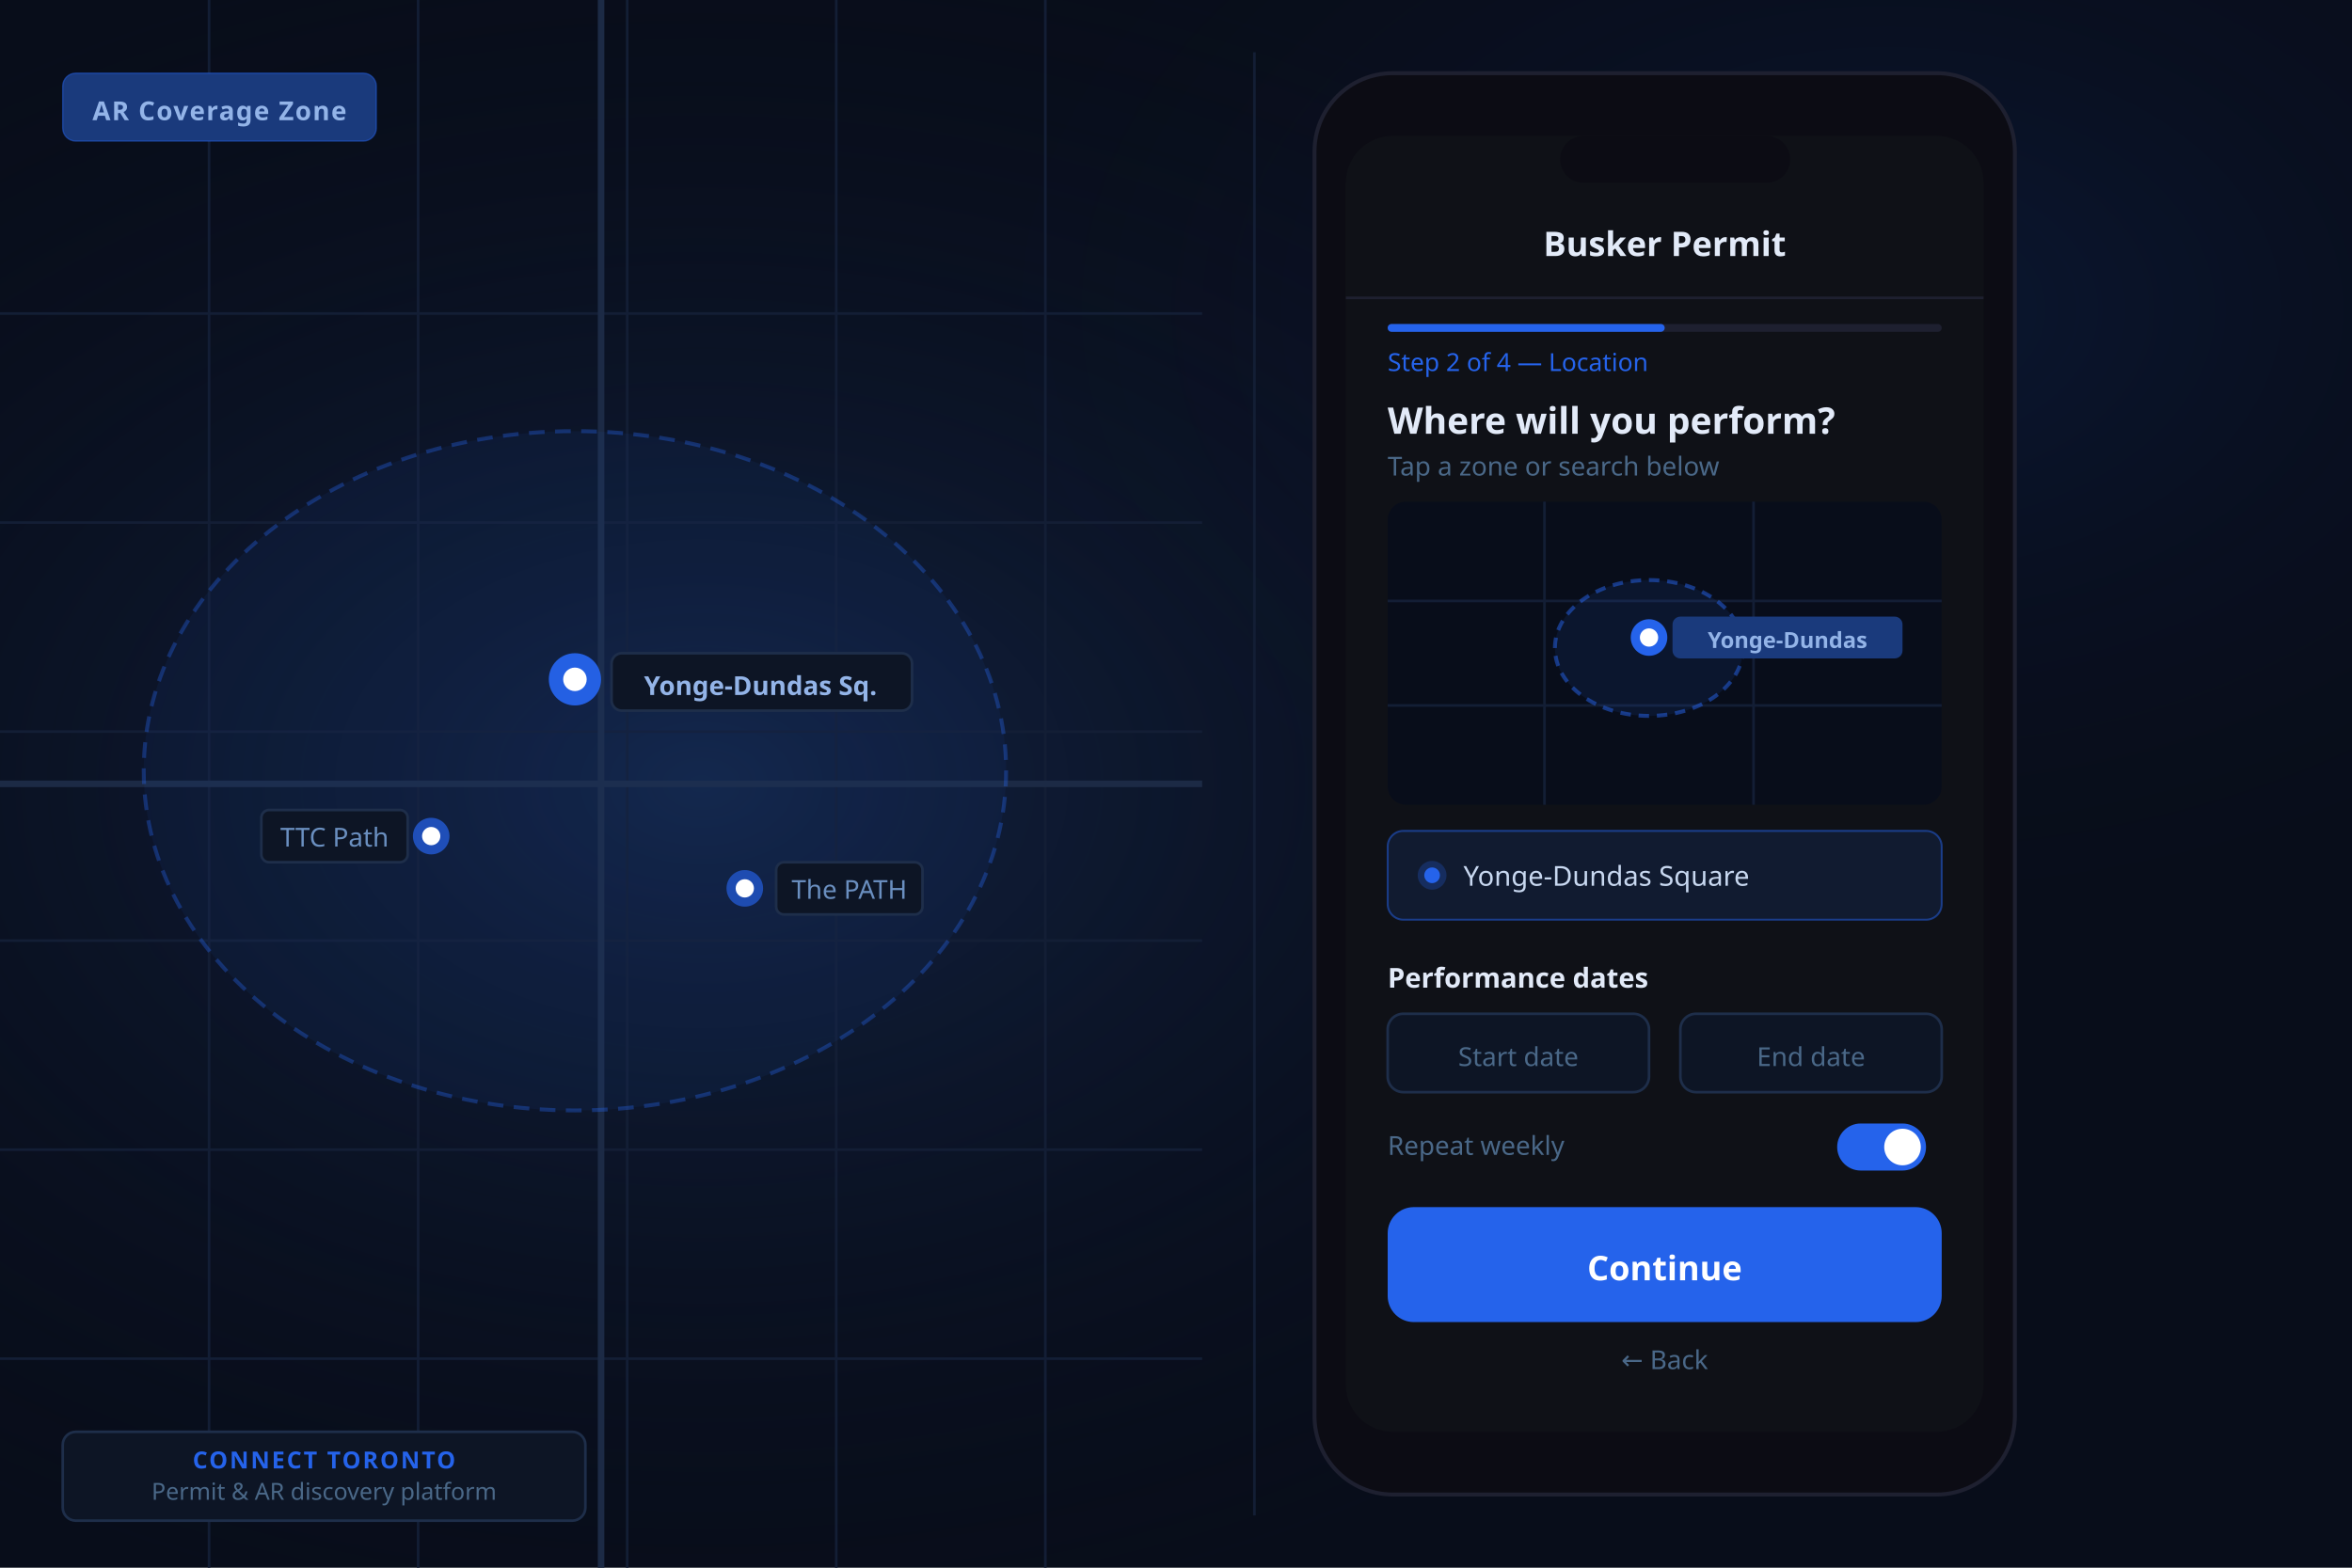
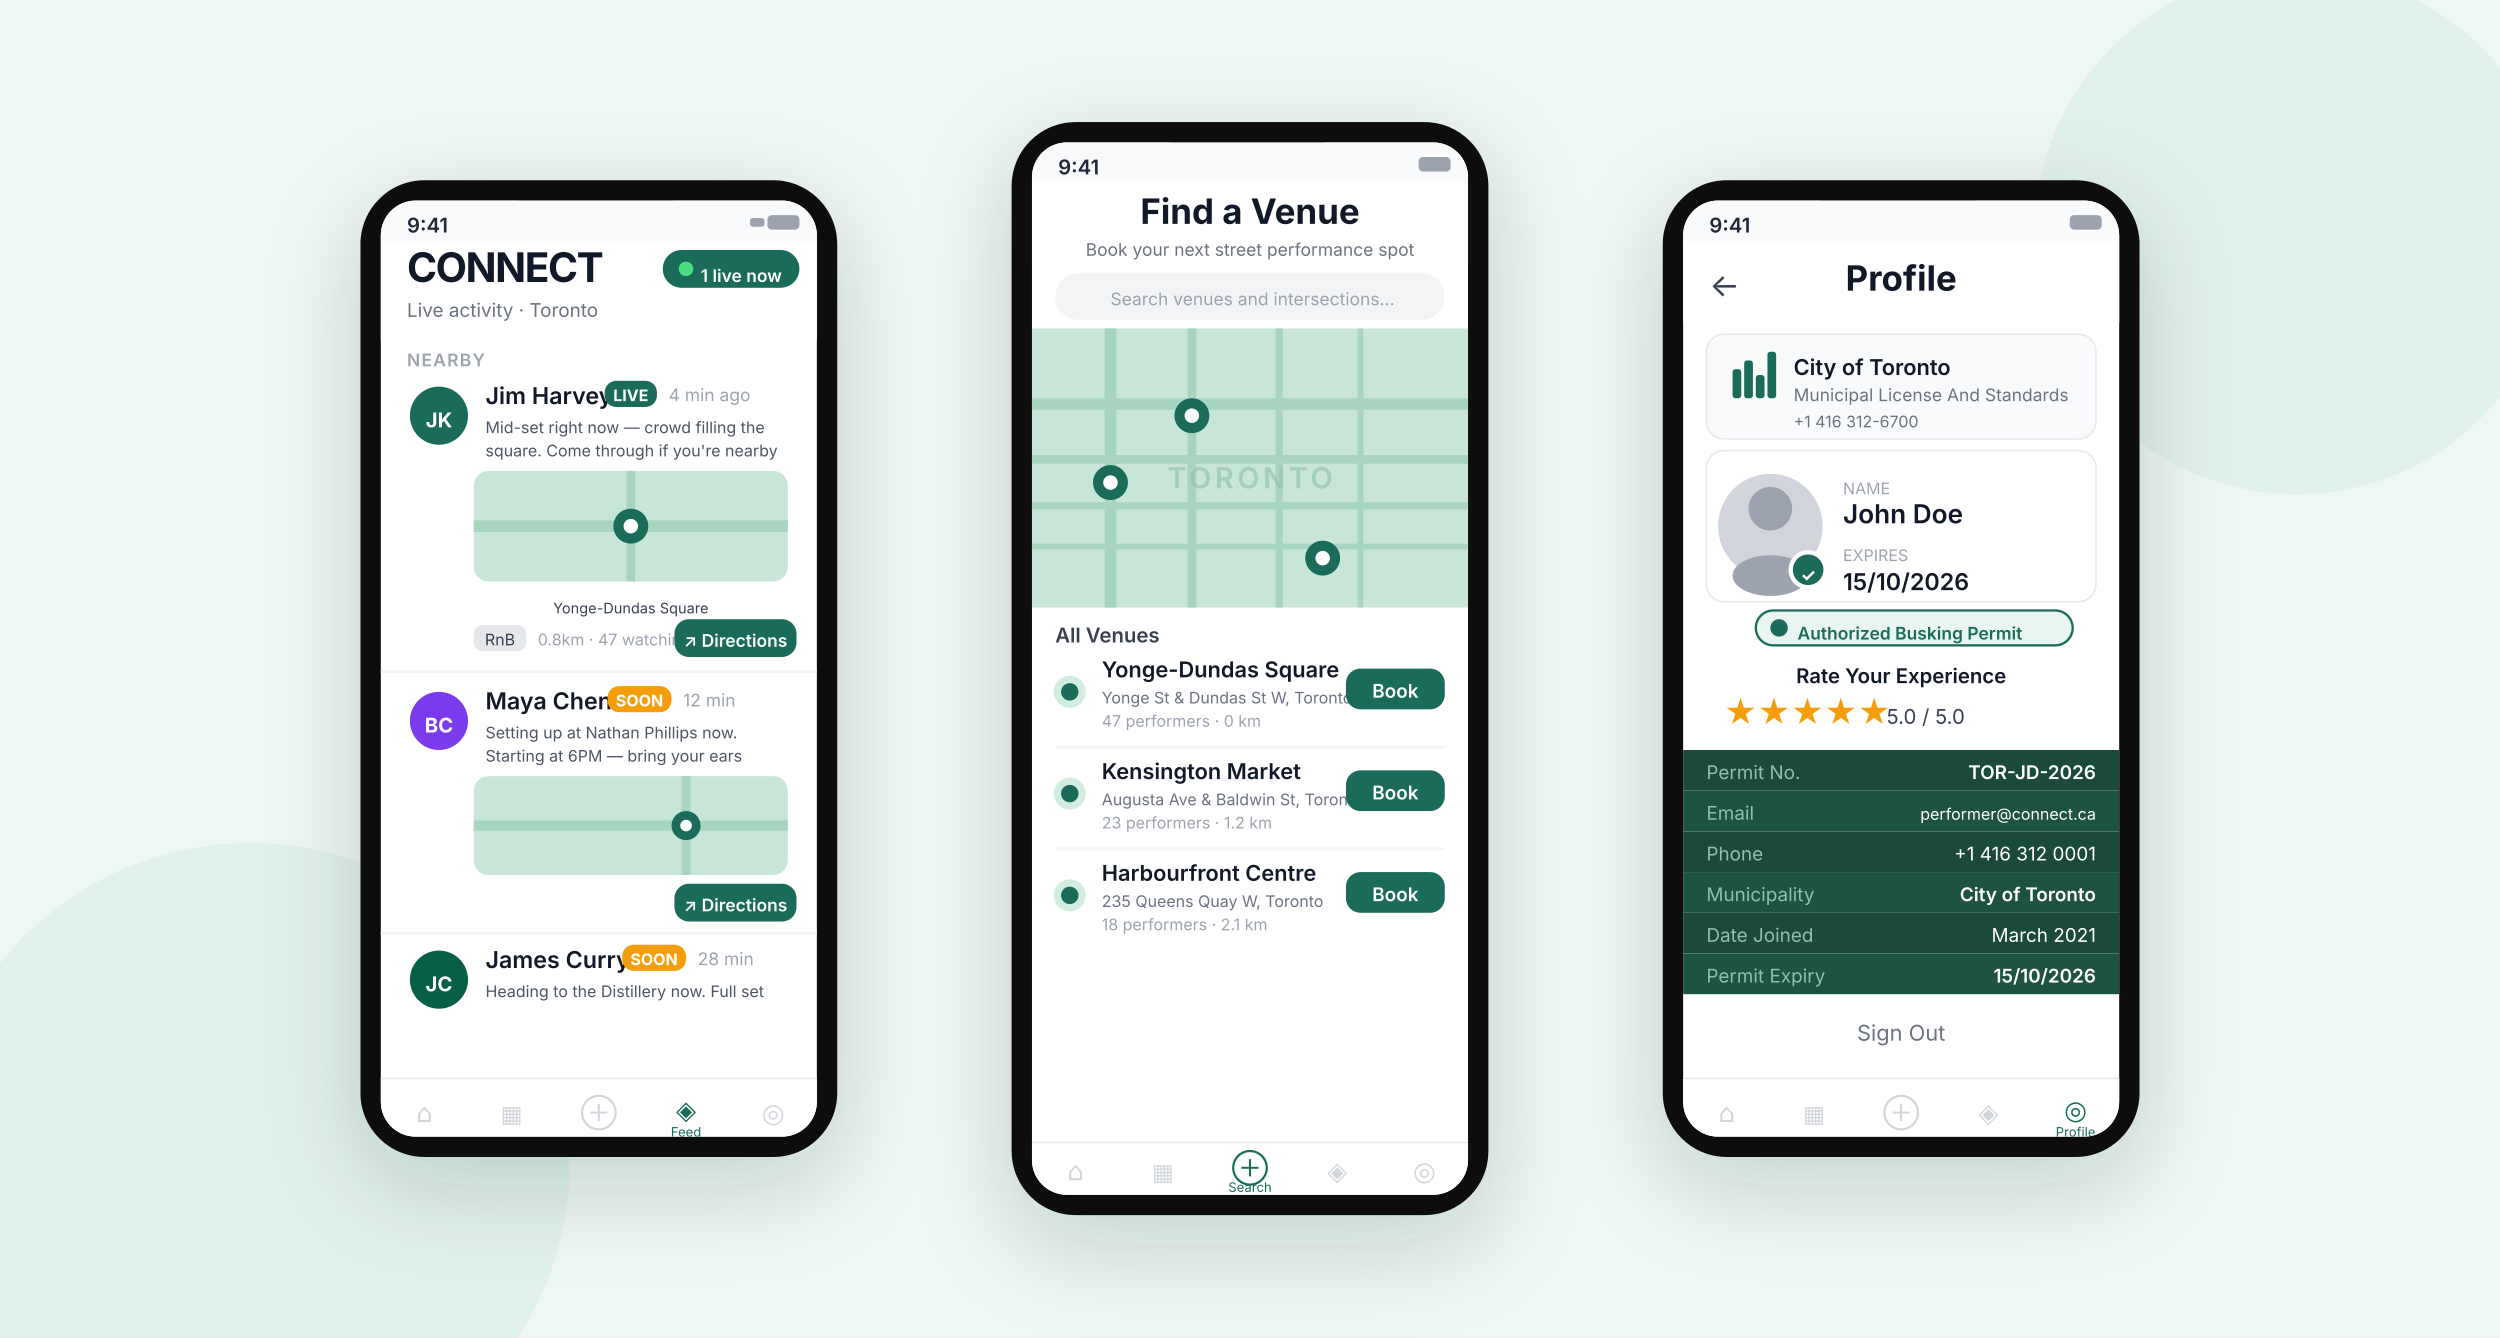
- <svg xmlns="http://www.w3.org/2000/svg" viewBox="0 0 900 600" font-family="'DM Sans', system-ui, sans-serif">
+ <svg xmlns="http://www.w3.org/2000/svg" viewBox="0 0 860 460" font-family="-apple-system,BlinkMacSystemFont,'Segoe UI',system-ui,sans-serif">
  <defs>
-     <radialGradient id="cglow" cx="30%" cy="50%" r="55%">
-       <stop offset="0%" stop-color="#1d3a6e" stop-opacity="0.5" />
-       <stop offset="100%" stop-color="#0a0f1e" stop-opacity="0" />
-     </radialGradient>
-     <radialGradient id="cglow2" cx="80%" cy="20%" r="40%">
-       <stop offset="0%" stop-color="#2563eb" stop-opacity="0.12" />
-       <stop offset="100%" stop-color="#0a0f1e" stop-opacity="0" />
-     </radialGradient>
-     <clipPath id="phoneclip">
-       <rect x="500" y="30" width="370" height="540" rx="28" />
+     <clipPath id="c1">
+       <rect x="131" y="69" width="150" height="322" rx="12" />
    </clipPath>
+     <clipPath id="c2">
+       <rect x="355" y="49" width="150" height="362" rx="12" />
+     </clipPath>
+     <clipPath id="c3">
+       <rect x="579" y="69" width="150" height="322" rx="12" />
+     </clipPath>
+     <filter id="sh" x="-25%" y="-12%" width="150%" height="130%">
+       <feDropShadow dx="0" dy="10" stdDeviation="16" flood-color="#0a2a1e" flood-opacity="0.18" />
+     </filter>
  </defs>
-   <rect width="900" height="600" fill="#080d1a" />
-   <rect width="900" height="600" fill="url(#cglow)" />
-   <rect width="900" height="600" fill="url(#cglow2)" />
-   <line x1="0" y1="120" x2="460" y2="120" stroke="#131e35" stroke-width="1" />
-   <line x1="0" y1="200" x2="460" y2="200" stroke="#131e35" stroke-width="1" />
-   <line x1="0" y1="280" x2="460" y2="280" stroke="#131e35" stroke-width="1" />
-   <line x1="0" y1="360" x2="460" y2="360" stroke="#131e35" stroke-width="1" />
-   <line x1="0" y1="440" x2="460" y2="440" stroke="#131e35" stroke-width="1" />
-   <line x1="0" y1="520" x2="460" y2="520" stroke="#131e35" stroke-width="1" />
-   <line x1="80" y1="0" x2="80" y2="600" stroke="#131e35" stroke-width="1" />
-   <line x1="160" y1="0" x2="160" y2="600" stroke="#131e35" stroke-width="1" />
-   <line x1="240" y1="0" x2="240" y2="600" stroke="#131e35" stroke-width="1" />
-   <line x1="320" y1="0" x2="320" y2="600" stroke="#131e35" stroke-width="1" />
-   <line x1="400" y1="0" x2="400" y2="600" stroke="#131e35" stroke-width="1" />
-   <line x1="0" y1="300" x2="460" y2="300" stroke="#1c2a45" stroke-width="2.5" />
-   <line x1="230" y1="0" x2="230" y2="600" stroke="#1c2a45" stroke-width="2.5" />
-   <ellipse cx="220" cy="295" rx="165" ry="130" fill="#2563eb" opacity="0.06" />
-   <ellipse cx="220" cy="295" rx="165" ry="130" fill="none" stroke="#2563eb" stroke-width="1.5" stroke-dasharray="6,4" opacity="0.35" />
-   <circle cx="220" cy="260" r="10" fill="#2563eb" opacity="0.95" />
-   <circle cx="220" cy="260" r="4.5" fill="#ffffff" />
-   <rect x="234" y="250" width="115" height="22" rx="4" fill="#0d1525" stroke="#1e2e4a" stroke-width="1" />
-   <text x="291" y="266" font-size="10" fill="#93b4e8" font-weight="600" text-anchor="middle">Yonge-Dundas Sq.</text>
-   <circle cx="165" cy="320" r="7" fill="#2563eb" opacity="0.7" />
-   <circle cx="165" cy="320" r="3.5" fill="#ffffff" />
-   <rect x="100" y="310" width="56" height="20" rx="3" fill="#0d1525" stroke="#1e2e4a" stroke-width="1" />
-   <text x="128" y="324" font-size="10" fill="#6a8fc0" font-weight="500" text-anchor="middle">TTC Path</text>
-   <circle cx="285" cy="340" r="7" fill="#2563eb" opacity="0.65" />
-   <circle cx="285" cy="340" r="3.5" fill="#ffffff" />
-   <rect x="297" y="330" width="56" height="20" rx="3" fill="#0d1525" stroke="#1e2e4a" stroke-width="1" />
-   <text x="325" y="344" font-size="10" fill="#6a8fc0" font-weight="500" text-anchor="middle">The PATH</text>
-   <rect x="24" y="28" width="120" height="26" rx="5" fill="#1a3a7c" stroke="#2563eb" stroke-width="0.5" stroke-opacity="0.5" />
-   <text x="84" y="46" font-size="10" fill="#93b4e8" font-weight="600" text-anchor="middle" letter-spacing="0.05em">AR Coverage Zone</text>
-   <rect x="24" y="548" width="200" height="34" rx="5" fill="#0d1525" stroke="#1e2e4a" stroke-width="1" />
-   <text x="124" y="562" font-size="9" fill="#2563eb" font-weight="700" text-anchor="middle" letter-spacing="0.08em">CONNECT TORONTO</text>
-   <text x="124" y="574" font-size="9" fill="#4a6888" text-anchor="middle">Permit &amp; AR discovery platform</text>
-   <line x1="480" y1="20" x2="480" y2="580" stroke="#131e35" stroke-width="1" />
-   <rect x="503" y="28" width="268" height="544" rx="30" fill="#0c0c14" />
-   <rect x="503" y="28" width="268" height="544" rx="30" fill="none" stroke="#1e2030" stroke-width="1.5" />
-   <rect x="515" y="52" width="244" height="496" rx="18" fill="#0f1117" />
-   <rect x="597" y="52" width="88" height="18" rx="9" fill="#0c0c14" />
-   <rect x="515" y="70" width="244" height="44" fill="#0f1117" />
-   <text x="637" y="98" font-size="13" fill="#e2eaf8" font-weight="700" text-anchor="middle">Busker Permit</text>
-   <line x1="515" y1="114" x2="759" y2="114" stroke="#1e2030" stroke-width="1" />
-   <rect x="531" y="124" width="212" height="3" rx="1.5" fill="#1e2030" />
-   <rect x="531" y="124" width="106" height="3" rx="1.5" fill="#2563eb" />
-   <text x="531" y="142" font-size="9.5" fill="#2563eb" font-weight="500">Step 2 of 4 — Location</text>
-   <text x="531" y="166" font-size="14" fill="#e2eaf8" font-weight="700">Where will you perform?</text>
-   <text x="531" y="182" font-size="10" fill="#4a6888">Tap a zone or search below</text>
-   <rect x="531" y="192" width="212" height="116" rx="7" fill="#080d1a" />
-   <line x1="531" y1="230" x2="743" y2="230" stroke="#131e35" stroke-width="1" />
-   <line x1="531" y1="270" x2="743" y2="270" stroke="#131e35" stroke-width="1" />
-   <line x1="591" y1="192" x2="591" y2="308" stroke="#131e35" stroke-width="1" />
-   <line x1="671" y1="192" x2="671" y2="308" stroke="#131e35" stroke-width="1" />
-   <ellipse cx="631" cy="248" rx="36" ry="26" fill="#2563eb" opacity="0.1" />
-   <ellipse cx="631" cy="248" rx="36" ry="26" fill="none" stroke="#2563eb" stroke-width="1.5" stroke-dasharray="4,3" opacity="0.5" />
-   <circle cx="631" cy="244" r="7" fill="#2563eb" />
-   <circle cx="631" cy="244" r="3.5" fill="#ffffff" />
-   <rect x="640" y="236" width="88" height="16" rx="3" fill="#1a3a7c" />
-   <text x="684" y="248" font-size="8.5" fill="#93b4e8" font-weight="600" text-anchor="middle">Yonge-Dundas</text>
-   <rect x="531" y="318" width="212" height="34" rx="6" fill="#111b30" stroke="#2563eb" stroke-width="0.75" stroke-opacity="0.5" />
-   <circle cx="548" cy="335" r="5.5" fill="#2563eb" opacity="0.25" />
-   <circle cx="548" cy="335" r="3" fill="#2563eb" />
-   <text x="560" y="339" font-size="10.5" fill="#c8d8f0" font-weight="500">Yonge-Dundas Square</text>
-   <text x="531" y="378" font-size="10.5" fill="#e2eaf8" font-weight="600">Performance dates</text>
-   <rect x="531" y="388" width="100" height="30" rx="6" fill="#0d1525" stroke="#1e2e4a" stroke-width="1" />
-   <text x="581" y="408" font-size="10" fill="#4a6888" text-anchor="middle">Start date</text>
-   <rect x="643" y="388" width="100" height="30" rx="6" fill="#0d1525" stroke="#1e2e4a" stroke-width="1" />
-   <text x="693" y="408" font-size="10" fill="#4a6888" text-anchor="middle">End date</text>
-   <text x="531" y="442" font-size="10" fill="#4a6888">Repeat weekly</text>
-   <rect x="703" y="430" width="34" height="18" rx="9" fill="#2563eb" />
-   <circle cx="728" cy="439" r="7" fill="#ffffff" />
-   <rect x="531" y="462" width="212" height="44" rx="10" fill="#2563eb" />
-   <text x="637" y="490" font-size="13" fill="#ffffff" font-weight="600" text-anchor="middle">Continue</text>
-   <text x="637" y="524" font-size="10" fill="#4a6888" text-anchor="middle">← Back</text>
+   <rect width="860" height="460" fill="#edf7f3" />
+   <circle cx="86" cy="400" r="110" fill="#d5ede3" opacity="0.5" />
+   <circle cx="790" cy="80" r="90" fill="#d5ede3" opacity="0.5" />
+   <rect x="124" y="62" rx="22" width="164" height="336" fill="#111" filter="url(#sh)" />
+   <rect x="131" y="69" rx="12" width="150" height="322" fill="#fff" />
+   <rect x="176" y="69" rx="3" width="58" height="5" fill="#0d0d0d" />
+   <g clip-path="url(#c1)">
+     <rect x="131" y="69" width="150" height="14" fill="#f9fafb" />
+     <text x="140" y="80" font-size="7" font-weight="600" fill="#1f2937">9:41</text>
+     <rect x="264" y="74" rx="1.5" width="11" height="5" fill="#9ca3af" />
+     <rect x="258" y="75" rx="1" width="5" height="3" fill="#9ca3af" />
+     <rect x="131" y="83" width="150" height="34" fill="#fff" />
+     <text x="140" y="97" font-size="14" font-weight="700" fill="#111827" letter-spacing="-0.5">CONNECT</text>
+     <text x="140" y="109" font-size="6.5" fill="#6b7280">Live activity · Toronto</text>
+     <rect x="228" y="86" rx="6.5" width="47" height="13" fill="#1a6b5a" />
+     <circle cx="236" cy="92.5" r="2.5" fill="#4ade80" />
+     <text x="255" y="97" font-size="6" font-weight="600" fill="#fff" text-anchor="middle">1 live now</text>
+     <text x="140" y="126" font-size="6" font-weight="600" fill="#9ca3af" letter-spacing="0.07em">NEARBY</text>
+     <circle cx="151" cy="143" r="10" fill="#1a6b5a" />
+     <text x="151" y="147" font-size="7" font-weight="700" fill="#fff" text-anchor="middle">JK</text>
+     <text x="167" y="139" font-size="8" font-weight="600" fill="#111827">Jim Harvey</text>
+     <rect x="208" y="131" rx="4" width="18" height="9" fill="#1a6b5a" />
+     <text x="217" y="138" font-size="5.5" font-weight="700" fill="#fff" text-anchor="middle">LIVE</text>
+     <text x="230" y="138" font-size="6" fill="#9ca3af">4 min ago</text>
+     <text x="167" y="149" font-size="5.5" fill="#4b5563">Mid-set right now — crowd filling the</text>
+     <text x="167" y="157" font-size="5.5" fill="#4b5563">square. Come through if you're nearby</text>
+     <rect x="163" y="162" rx="5" width="108" height="38" fill="#c8e6d8" />
+     <line x1="163" y1="181" x2="271" y2="181" stroke="#a8d5c0" stroke-width="4" />
+     <line x1="217" y1="162" x2="217" y2="200" stroke="#a8d5c0" stroke-width="3" />
+     <circle cx="217" cy="181" r="6" fill="#1a6b5a" />
+     <circle cx="217" cy="181" r="2.5" fill="#fff" />
+     <text x="217" y="211" font-size="5" fill="#374151" text-anchor="middle">Yonge-Dundas Square</text>
+     <rect x="163" y="215" rx="3" width="18" height="9" fill="#e5e7eb" />
+     <text x="172" y="222" font-size="5.5" fill="#374151" text-anchor="middle">RnB</text>
+     <text x="185" y="222" font-size="5.5" fill="#9ca3af">0.8km · 47 watching</text>
+     <rect x="232" y="213" rx="5" width="42" height="13" fill="#1a6b5a" />
+     <text x="253" y="222.5" font-size="6" font-weight="600" fill="#fff" text-anchor="middle">↗ Directions</text>
+     <line x1="131" y1="231" x2="281" y2="231" stroke="#f3f4f6" stroke-width="1" />
+     <circle cx="151" cy="248" r="10" fill="#7c3aed" />
+     <text x="151" y="252" font-size="7" font-weight="700" fill="#fff" text-anchor="middle">BC</text>
+     <text x="167" y="244" font-size="8" font-weight="600" fill="#111827">Maya Chen</text>
+     <rect x="209" y="236" rx="4" width="22" height="9" fill="#f59e0b" />
+     <text x="220" y="243" font-size="5.5" font-weight="700" fill="#fff" text-anchor="middle">SOON</text>
+     <text x="235" y="243" font-size="6" fill="#9ca3af">12 min</text>
+     <text x="167" y="254" font-size="5.5" fill="#4b5563">Setting up at Nathan Phillips now.</text>
+     <text x="167" y="262" font-size="5.5" fill="#4b5563">Starting at 6PM — bring your ears</text>
+     <rect x="163" y="267" rx="5" width="108" height="34" fill="#c8e6d8" />
+     <line x1="163" y1="284" x2="271" y2="284" stroke="#a8d5c0" stroke-width="3.5" />
+     <line x1="236" y1="267" x2="236" y2="301" stroke="#a8d5c0" stroke-width="3" />
+     <circle cx="236" cy="284" r="5" fill="#1a6b5a" />
+     <circle cx="236" cy="284" r="2" fill="#fff" />
+     <rect x="232" y="304" rx="5" width="42" height="13" fill="#1a6b5a" />
+     <text x="253" y="313.5" font-size="6" font-weight="600" fill="#fff" text-anchor="middle">↗ Directions</text>
+     <line x1="131" y1="321" x2="281" y2="321" stroke="#f3f4f6" stroke-width="1" />
+     <circle cx="151" cy="337" r="10" fill="#065f46" />
+     <text x="151" y="341" font-size="7" font-weight="700" fill="#fff" text-anchor="middle">JC</text>
+     <text x="167" y="333" font-size="8" font-weight="600" fill="#111827">James Curry</text>
+     <rect x="214" y="325" rx="4" width="22" height="9" fill="#f59e0b" />
+     <text x="225" y="332" font-size="5.5" font-weight="700" fill="#fff" text-anchor="middle">SOON</text>
+     <text x="240" y="332" font-size="6" fill="#9ca3af">28 min</text>
+     <text x="167" y="343" font-size="5.5" fill="#4b5563">Heading to the Distillery now. Full set</text>
+     <rect x="131" y="371" width="150" height="20" fill="#fff" />
+     <line x1="131" y1="371" x2="281" y2="371" stroke="#e5e7eb" stroke-width="0.5" />
+     <text x="146" y="386" font-size="9" fill="#d1d5db" text-anchor="middle">⌂</text>
+     <text x="176" y="386" font-size="8" fill="#d1d5db" text-anchor="middle">▦</text>
+     <text x="206" y="386" font-size="9" fill="#d1d5db" text-anchor="middle">⊕</text>
+     <text x="236" y="385" font-size="9" fill="#1a6b5a" text-anchor="middle">◈</text>
+     <text x="236" y="391" font-size="4.5" fill="#1a6b5a" text-anchor="middle">Feed</text>
+     <text x="266" y="386" font-size="9" fill="#d1d5db" text-anchor="middle">◎</text>
+   </g>
+   <rect x="348" y="42" rx="22" width="164" height="376" fill="#111" filter="url(#sh)" />
+   <rect x="355" y="49" rx="12" width="150" height="362" fill="#fff" />
+   <rect x="400" y="49" rx="3" width="58" height="5" fill="#0d0d0d" />
+   <g clip-path="url(#c2)">
+     <rect x="355" y="49" width="150" height="14" fill="#f9fafb" />
+     <text x="364" y="60" font-size="7" font-weight="600" fill="#1f2937">9:41</text>
+     <rect x="488" y="54" rx="1.5" width="11" height="5" fill="#9ca3af" />
+     <rect x="355" y="63" width="150" height="28" fill="#fff" />
+     <text x="430" y="77" font-size="12" font-weight="700" fill="#111827" text-anchor="middle">Find a Venue</text>
+     <text x="430" y="88" font-size="6" fill="#6b7280" text-anchor="middle">Book your next street performance spot</text>
+     <rect x="363" y="94" rx="8" width="134" height="16" fill="#f3f4f6" />
+     <text x="382" y="105" font-size="6" fill="#9ca3af">Search venues and intersections...</text>
+     <rect x="355" y="113" width="150" height="96" fill="#c8e6d8" />
+     <line x1="355" y1="139" x2="505" y2="139" stroke="#a8d5c0" stroke-width="4" />
+     <line x1="355" y1="158" x2="505" y2="158" stroke="#a8d5c0" stroke-width="3" />
+     <line x1="355" y1="174" x2="505" y2="174" stroke="#a8d5c0" stroke-width="2.5" />
+     <line x1="355" y1="188" x2="505" y2="188" stroke="#a8d5c0" stroke-width="2" />
+     <line x1="382" y1="113" x2="382" y2="209" stroke="#a8d5c0" stroke-width="4" />
+     <line x1="410" y1="113" x2="410" y2="209" stroke="#a8d5c0" stroke-width="3" />
+     <line x1="440" y1="113" x2="440" y2="209" stroke="#a8d5c0" stroke-width="2.5" />
+     <line x1="468" y1="113" x2="468" y2="209" stroke="#a8d5c0" stroke-width="2" />
+     <text x="430" y="168" font-size="10" fill="#94c4b2" font-weight="600" letter-spacing="0.12em" text-anchor="middle" opacity="0.7">TORONTO</text>
+     <circle cx="410" cy="143" r="6" fill="#1a6b5a" />
+     <circle cx="410" cy="143" r="2.5" fill="#fff" />
+     <circle cx="382" cy="166" r="6" fill="#1a6b5a" />
+     <circle cx="382" cy="166" r="2.5" fill="#fff" />
+     <circle cx="455" cy="192" r="6" fill="#1a6b5a" />
+     <circle cx="455" cy="192" r="2.5" fill="#fff" />
+     <text x="363" y="221" font-size="7" font-weight="600" fill="#374151">All Venues</text>
+     <circle cx="368" cy="238" r="5.5" fill="#d0eddf" />
+     <circle cx="368" cy="238" r="3" fill="#1a6b5a" />
+     <text x="379" y="233" font-size="7.5" font-weight="600" fill="#111827">Yonge-Dundas Square</text>
+     <text x="379" y="242" font-size="5.5" fill="#6b7280">Yonge St &amp; Dundas St W, Toronto</text>
+     <text x="379" y="250" font-size="5.5" fill="#9ca3af">47 performers · 0 km</text>
+     <rect x="463" y="230" rx="5" width="34" height="14" fill="#1a6b5a" />
+     <text x="480" y="240" font-size="6.5" font-weight="600" fill="#fff" text-anchor="middle">Book</text>
+     <line x1="363" y1="257" x2="497" y2="257" stroke="#f3f4f6" stroke-width="1" />
+     <circle cx="368" cy="273" r="5.5" fill="#d0eddf" />
+     <circle cx="368" cy="273" r="3" fill="#1a6b5a" />
+     <text x="379" y="268" font-size="7.5" font-weight="600" fill="#111827">Kensington Market</text>
+     <text x="379" y="277" font-size="5.5" fill="#6b7280">Augusta Ave &amp; Baldwin St, Toronto</text>
+     <text x="379" y="285" font-size="5.5" fill="#9ca3af">23 performers · 1.2 km</text>
+     <rect x="463" y="265" rx="5" width="34" height="14" fill="#1a6b5a" />
+     <text x="480" y="275" font-size="6.5" font-weight="600" fill="#fff" text-anchor="middle">Book</text>
+     <line x1="363" y1="292" x2="497" y2="292" stroke="#f3f4f6" stroke-width="1" />
+     <circle cx="368" cy="308" r="5.5" fill="#d0eddf" />
+     <circle cx="368" cy="308" r="3" fill="#1a6b5a" />
+     <text x="379" y="303" font-size="7.5" font-weight="600" fill="#111827">Harbourfront Centre</text>
+     <text x="379" y="312" font-size="5.5" fill="#6b7280">235 Queens Quay W, Toronto</text>
+     <text x="379" y="320" font-size="5.5" fill="#9ca3af">18 performers · 2.1 km</text>
+     <rect x="463" y="300" rx="5" width="34" height="14" fill="#1a6b5a" />
+     <text x="480" y="310" font-size="6.5" font-weight="600" fill="#fff" text-anchor="middle">Book</text>
+     <rect x="355" y="393" width="150" height="18" fill="#fff" />
+     <line x1="355" y1="393" x2="505" y2="393" stroke="#e5e7eb" stroke-width="0.5" />
+     <text x="370" y="406" font-size="9" fill="#d1d5db" text-anchor="middle">⌂</text>
+     <text x="400" y="406" font-size="8" fill="#d1d5db" text-anchor="middle">▦</text>
+     <text x="430" y="405" font-size="9" fill="#1a6b5a" text-anchor="middle">⊕</text>
+     <text x="430" y="410" font-size="4.5" fill="#1a6b5a" text-anchor="middle">Search</text>
+     <text x="460" y="406" font-size="9" fill="#d1d5db" text-anchor="middle">◈</text>
+     <text x="490" y="406" font-size="9" fill="#d1d5db" text-anchor="middle">◎</text>
+   </g>
+   <rect x="572" y="62" rx="22" width="164" height="336" fill="#111" filter="url(#sh)" />
+   <rect x="579" y="69" rx="12" width="150" height="322" fill="#fff" />
+   <rect x="624" y="69" rx="3" width="58" height="5" fill="#0d0d0d" />
+   <g clip-path="url(#c3)">
+     <rect x="579" y="69" width="150" height="14" fill="#f9fafb" />
+     <text x="588" y="80" font-size="7" font-weight="600" fill="#1f2937">9:41</text>
+     <rect x="712" y="74" rx="1.5" width="11" height="5" fill="#9ca3af" />
+     <rect x="579" y="83" width="150" height="28" fill="#fff" />
+     <text x="588" y="102" font-size="11" fill="#374151">←</text>
+     <text x="654" y="100" font-size="12" font-weight="700" fill="#111827" text-anchor="middle">Profile</text>
+     <rect x="587" y="115" rx="6" width="134" height="36" fill="#f9fafb" stroke="#e5e7eb" stroke-width="0.5" />
+     <rect x="596" y="127" rx="1" width="3" height="10" fill="#1a6b5a" />
+     <rect x="600" y="124" rx="1" width="3" height="13" fill="#1a6b5a" />
+     <rect x="604" y="129" rx="1" width="3" height="8" fill="#1a6b5a" />
+     <rect x="608" y="121" rx="1" width="3" height="16" fill="#1a6b5a" />
+     <text x="617" y="129" font-size="7.5" font-weight="600" fill="#111827">City of Toronto</text>
+     <text x="617" y="138" font-size="6" fill="#6b7280">Municipal License And Standards</text>
+     <text x="617" y="147" font-size="5.5" fill="#6b7280">+1 416 312-6700</text>
+     <rect x="587" y="155" rx="6" width="134" height="52" fill="#fff" stroke="#e5e7eb" stroke-width="0.5" />
+     <circle cx="609" cy="181" r="18" fill="#d1d5db" />
+     <circle cx="609" cy="175" r="7.5" fill="#9ca3af" />
+     <ellipse cx="609" cy="198" rx="13" ry="7" fill="#9ca3af" />
+     <circle cx="622" cy="196" r="6" fill="#1a6b5a" stroke="#fff" stroke-width="1.5" />
+     <text x="622" y="200" font-size="6" font-weight="700" fill="#fff" text-anchor="middle">✓</text>
+     <text x="634" y="170" font-size="5.5" fill="#9ca3af">NAME</text>
+     <text x="634" y="180" font-size="9" font-weight="600" fill="#111827">John Doe</text>
+     <text x="634" y="193" font-size="5.5" fill="#9ca3af">EXPIRES</text>
+     <text x="634" y="203" font-size="8" font-weight="600" fill="#111827">15/10/2026</text>
+     <rect x="604" y="210" rx="6" width="109" height="12" fill="#e8f5f0" stroke="#1a6b5a" stroke-width="0.8" />
+     <circle cx="612" cy="216" r="3" fill="#1a6b5a" />
+     <text x="657" y="220" font-size="6" font-weight="600" fill="#1a6b5a" text-anchor="middle">Authorized Busking Permit</text>
+     <text x="654" y="235" font-size="7" font-weight="600" fill="#111827" text-anchor="middle">Rate Your Experience</text>
+     <text x="593" y="249" font-size="11" fill="#f59e0b">★★★★★</text>
+     <text x="649" y="249" font-size="7" fill="#374151">5.0 / 5.0</text>
+     <rect x="579" y="258" width="150" height="14" fill="#1a4a38" />
+     <text x="587" y="268" font-size="6.5" fill="#8fbfae">Permit No.</text>
+     <text x="721" y="268" font-size="6.5" font-weight="600" fill="#fff" text-anchor="end">TOR-JD-2026</text>
+     <rect x="579" y="272" width="150" height="14" fill="#1e5242" />
+     <text x="587" y="282" font-size="6.5" fill="#8fbfae">Email</text>
+     <text x="721" y="282" font-size="5.5" fill="#fff" text-anchor="end">performer@connect.ca</text>
+     <rect x="579" y="286" width="150" height="14" fill="#1a4a38" />
+     <text x="587" y="296" font-size="6.5" fill="#8fbfae">Phone</text>
+     <text x="721" y="296" font-size="6.5" fill="#fff" text-anchor="end">+1 416 312 0001</text>
+     <rect x="579" y="300" width="150" height="14" fill="#1e5242" />
+     <text x="587" y="310" font-size="6.5" fill="#8fbfae">Municipality</text>
+     <text x="721" y="310" font-size="6.5" font-weight="600" fill="#fff" text-anchor="end">City of Toronto</text>
+     <rect x="579" y="314" width="150" height="14" fill="#1a4a38" />
+     <text x="587" y="324" font-size="6.5" fill="#8fbfae">Date Joined</text>
+     <text x="721" y="324" font-size="6.5" fill="#fff" text-anchor="end">March 2021</text>
+     <rect x="579" y="328" width="150" height="14" fill="#1e5242" />
+     <text x="587" y="338" font-size="6.5" fill="#8fbfae">Permit Expiry</text>
+     <text x="721" y="338" font-size="6.5" font-weight="600" fill="#fff" text-anchor="end">15/10/2026</text>
+     <text x="654" y="358" font-size="7.5" fill="#6b7280" text-anchor="middle">Sign Out</text>
+     <rect x="579" y="371" width="150" height="20" fill="#fff" />
+     <line x1="579" y1="371" x2="729" y2="371" stroke="#e5e7eb" stroke-width="0.5" />
+     <text x="594" y="386" font-size="9" fill="#d1d5db" text-anchor="middle">⌂</text>
+     <text x="624" y="386" font-size="8" fill="#d1d5db" text-anchor="middle">▦</text>
+     <text x="654" y="386" font-size="9" fill="#d1d5db" text-anchor="middle">⊕</text>
+     <text x="684" y="386" font-size="9" fill="#d1d5db" text-anchor="middle">◈</text>
+     <text x="714" y="385" font-size="9" fill="#1a6b5a" text-anchor="middle">◎</text>
+     <text x="714" y="391" font-size="4.5" fill="#1a6b5a" text-anchor="middle">Profile</text>
+   </g>
</svg>
